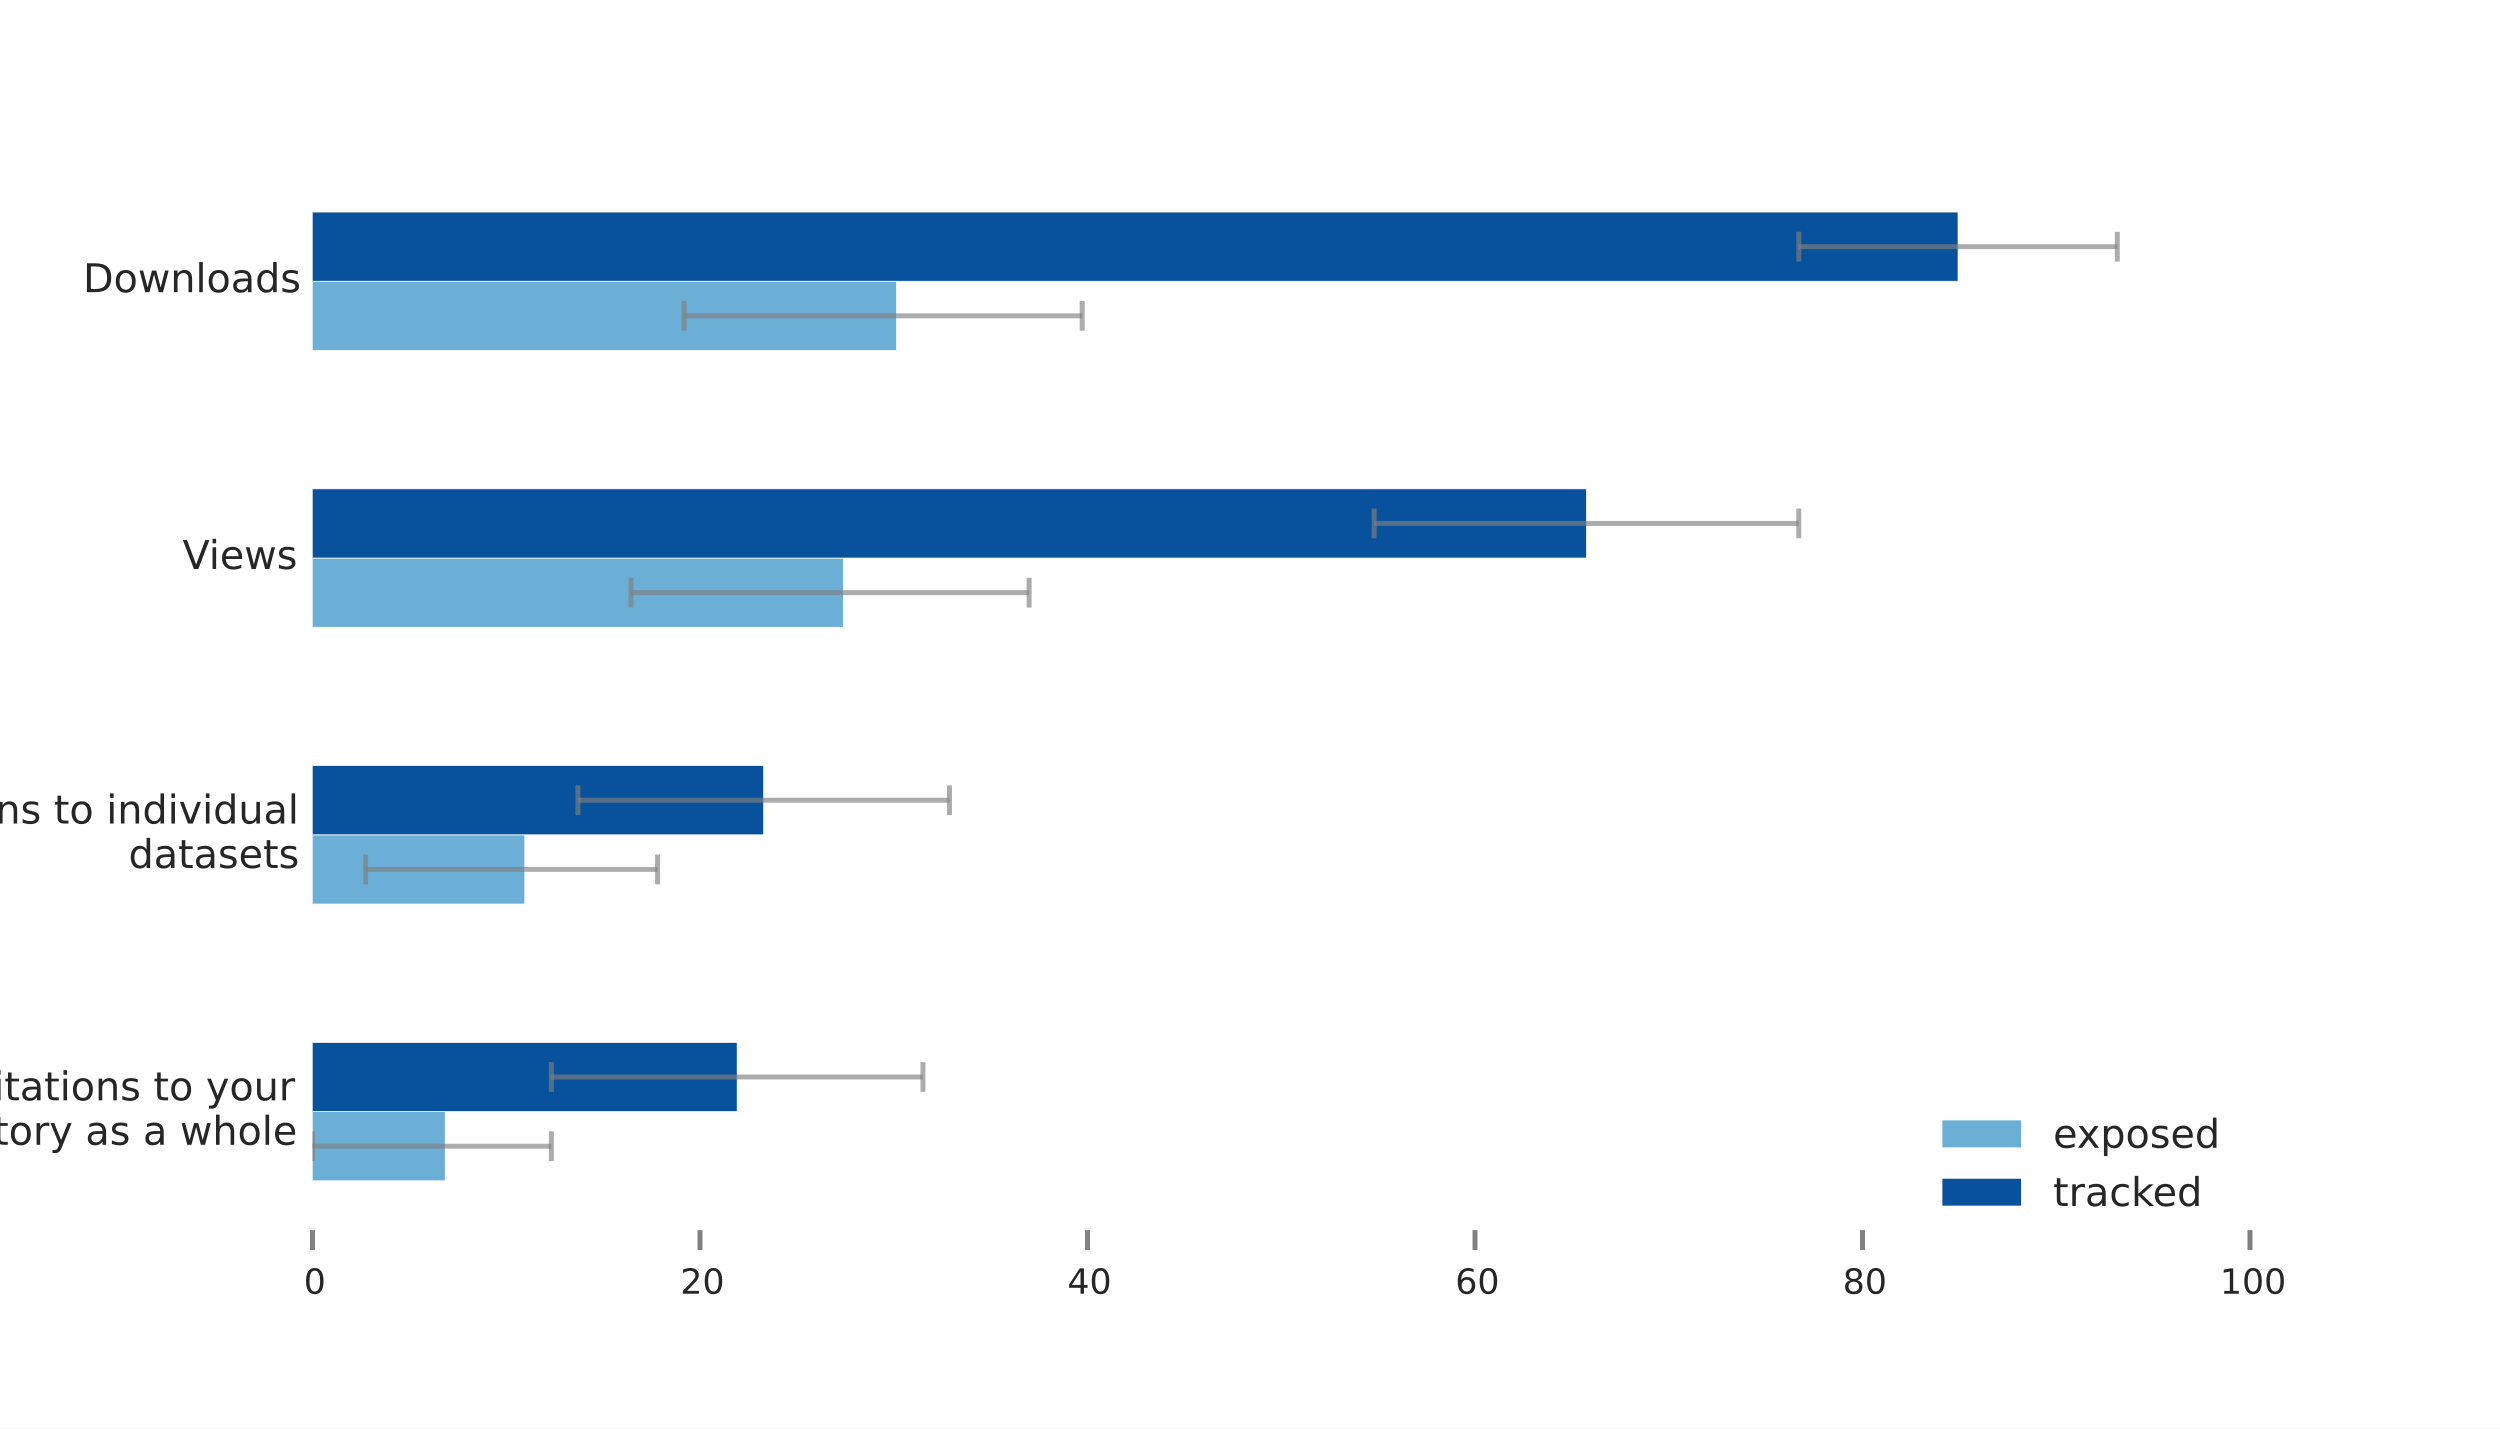
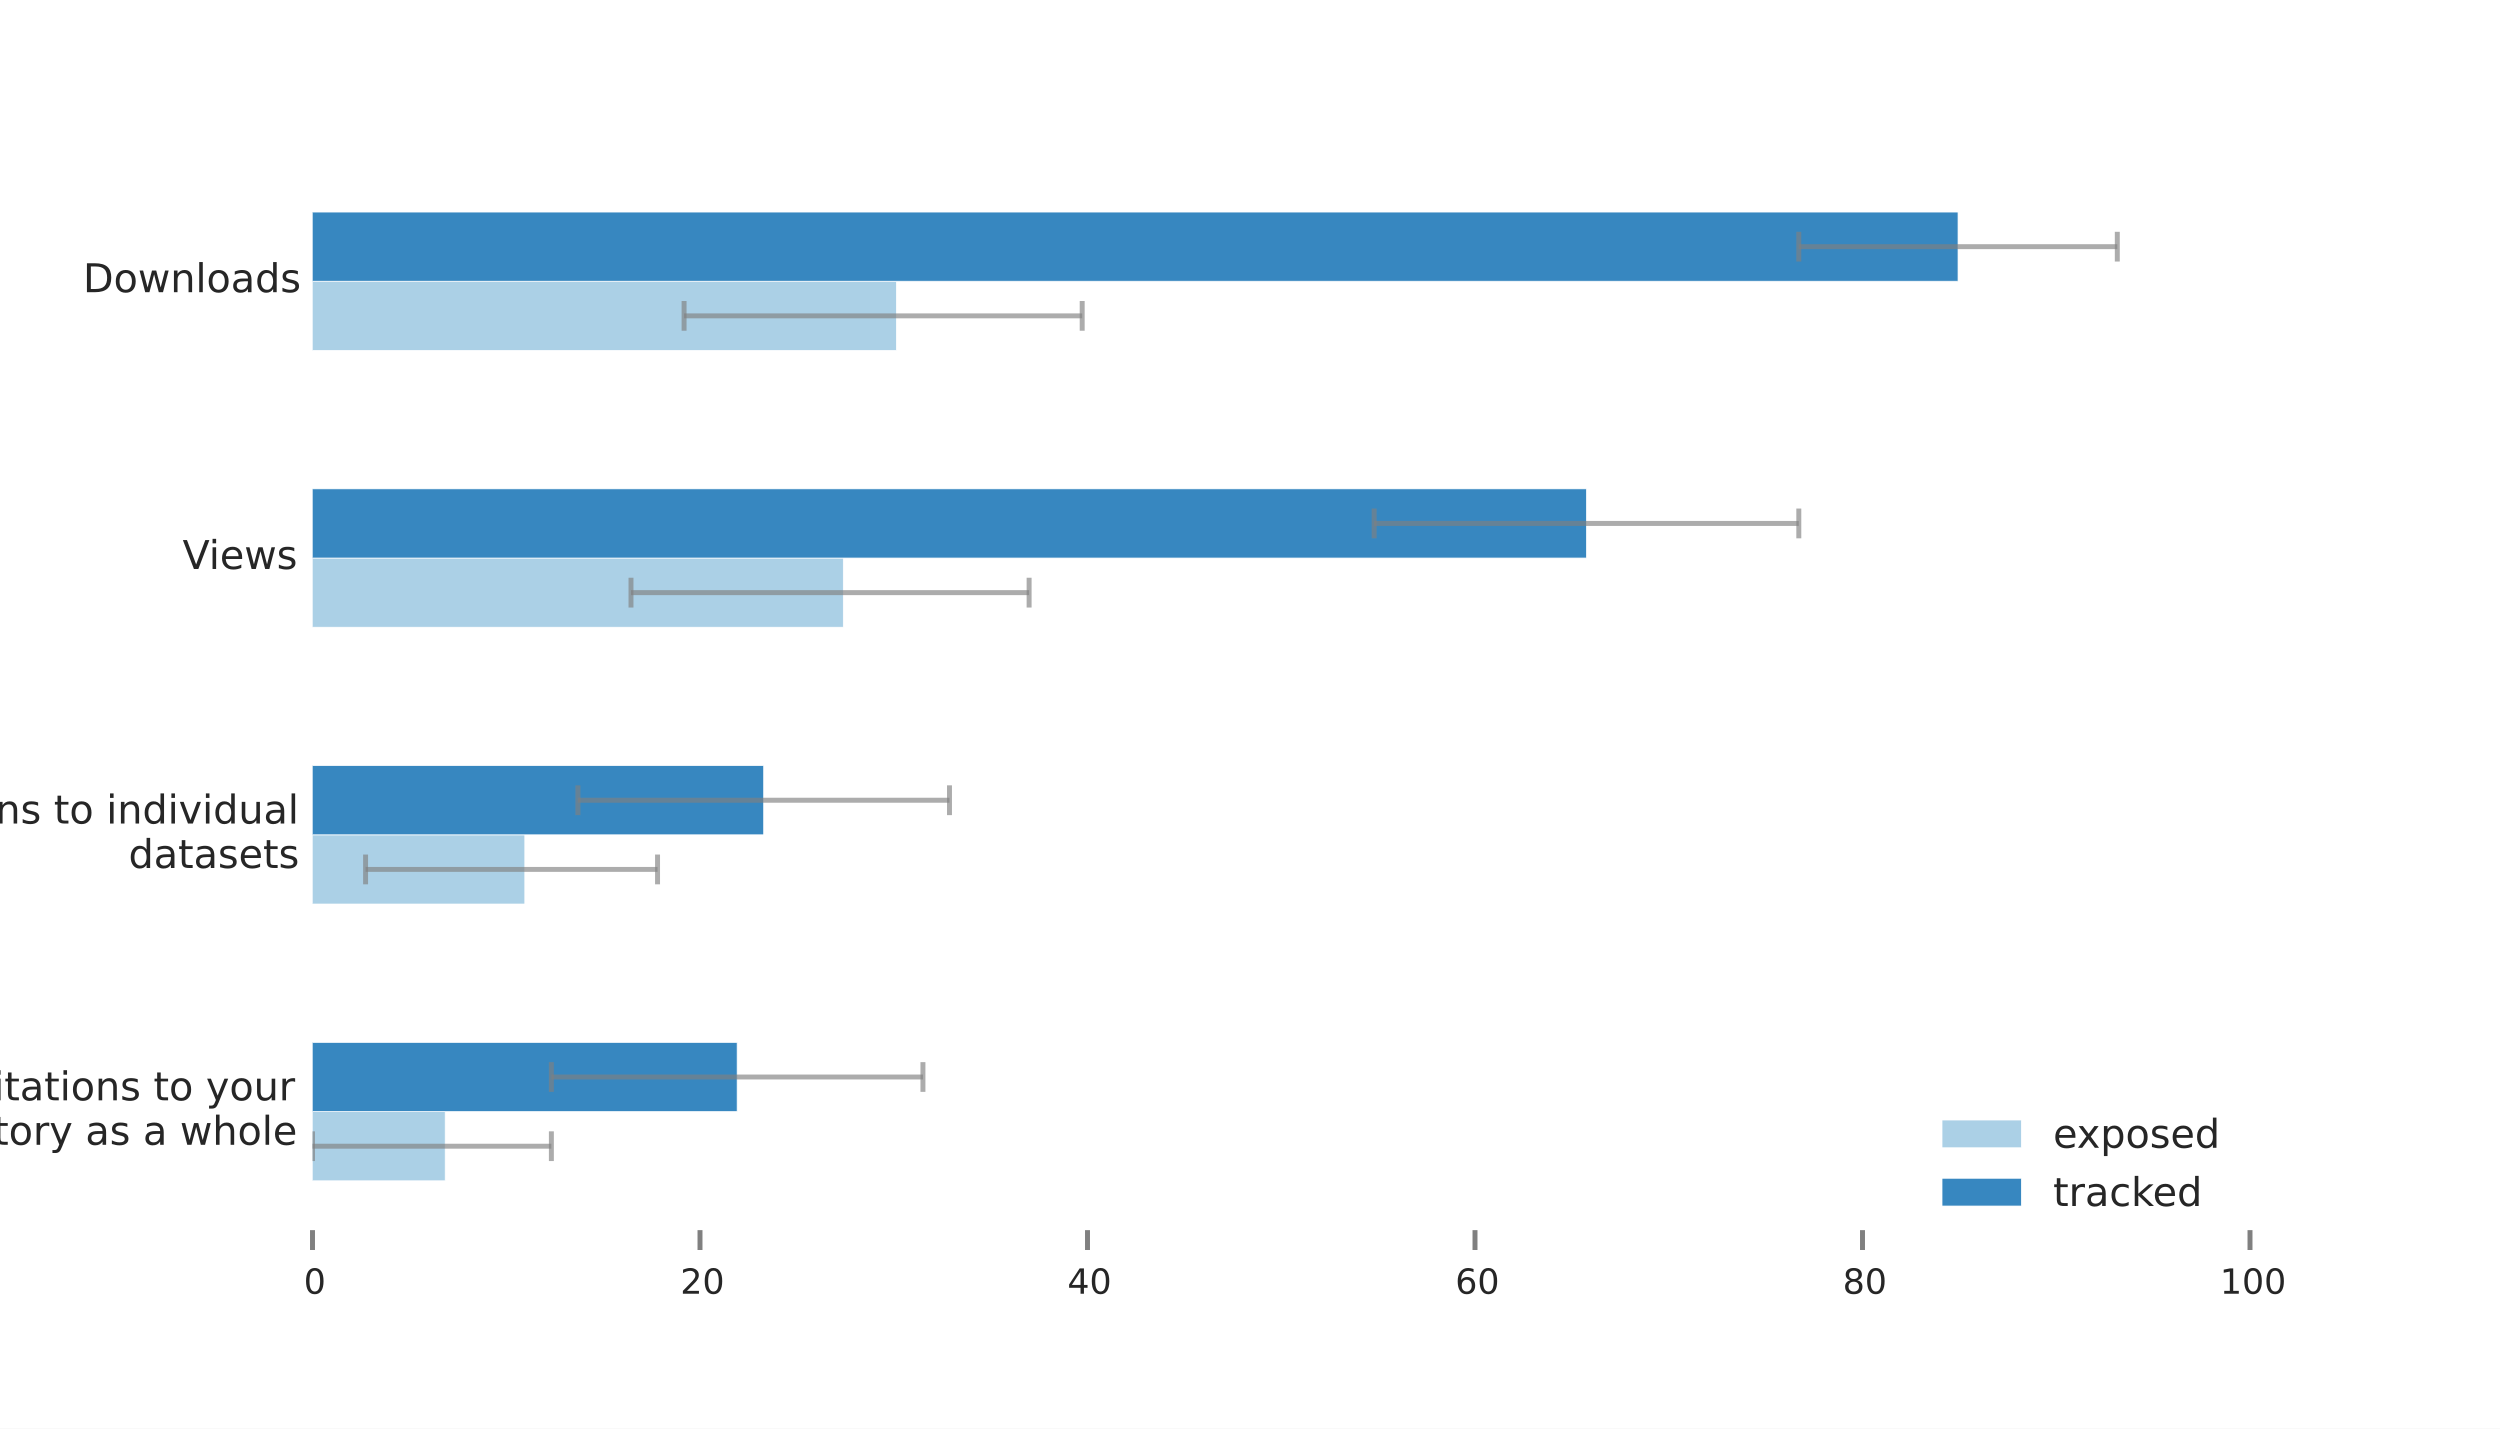
<svg xmlns="http://www.w3.org/2000/svg" xmlns:xlink="http://www.w3.org/1999/xlink" height="576pt" version="1.1" viewBox="0 0 1008 576" width="1008pt">
  <defs>
    <style type="text/css">
*{stroke-linecap:butt;stroke-linejoin:round;}
  </style>
  </defs>
  <g id="figure_1">
    <g id="patch_1">
      <path d=" M0 576 L1008 576 L1008 0 L0 0 z " style="fill:#ffffff;" />
    </g>
    <g id="axes_1">
      <g id="patch_2">
        <path d=" M126 504 L907.2 504 L907.2 57.6 L126 57.6 z " style="fill:#ffffff;" />
      </g>
      <g id="matplotlib.axis_1">
        <g id="xtick_1">
          <g id="line2d_1">
            <defs>
              <path d=" M0 0 L0 -8" id="mc4a20c3d8d" style="stroke:#808080;stroke-width:2;" />
            </defs>
            <g>
              <use style="fill:#808080;stroke:#808080;stroke-width:2;" x="126.0" xlink:href="#mc4a20c3d8d" y="504.0" />
            </g>
          </g>
          <g id="text_1">
            <defs>
              <path d=" M31.781 66.406 Q24.172 66.406 20.328 58.906 Q16.5 51.422 16.5 36.375 Q16.5 21.391 20.328 13.891 Q24.172 6.391 31.781 6.391 Q39.453 6.391 43.281 13.891 Q47.125 21.391 47.125 36.375 Q47.125 51.422 43.281 58.906 Q39.453 66.406 31.781 66.406 M31.781 74.219 Q44.047 74.219 50.516 64.516 Q56.984 54.828 56.984 36.375 Q56.984 17.969 50.516 8.266 Q44.047 -1.422 31.781 -1.422 Q19.531 -1.422 13.062 8.266 Q6.594 17.969 6.594 36.375 Q6.594 54.828 13.062 64.516 Q19.531 74.219 31.781 74.219" id="BitstreamVeraSans-Roman-30" />
            </defs>
            <g style="fill:#262626;" transform="translate(122.4727 521.6378)scale(0.14 -0.14)">
              <use xlink:href="#BitstreamVeraSans-Roman-30" />
            </g>
          </g>
        </g>
        <g id="xtick_2">
          <g id="line2d_2">
            <g>
              <use style="fill:#808080;stroke:#808080;stroke-width:2;" x="282.24" xlink:href="#mc4a20c3d8d" y="504.0" />
            </g>
          </g>
          <g id="text_2">
            <defs>
              <path d=" M19.188 8.297 L53.609 8.297 L53.609 0 L7.328 0 L7.328 8.297 Q12.938 14.109 22.625 23.891 Q32.328 33.688 34.812 36.531 Q39.547 41.844 41.422 45.531 Q43.312 49.219 43.312 52.781 Q43.312 58.594 39.234 62.25 Q35.156 65.922 28.609 65.922 Q23.969 65.922 18.812 64.312 Q13.672 62.703 7.812 59.422 L7.812 69.391 Q13.766 71.781 18.938 73 Q24.125 74.219 28.422 74.219 Q39.75 74.219 46.484 68.547 Q53.219 62.891 53.219 53.422 Q53.219 48.922 51.531 44.891 Q49.859 40.875 45.406 35.406 Q44.188 33.984 37.641 27.219 Q31.109 20.453 19.188 8.297" id="BitstreamVeraSans-Roman-32" />
            </defs>
            <g style="fill:#262626;" transform="translate(274.3103 521.6378)scale(0.14 -0.14)">
              <use xlink:href="#BitstreamVeraSans-Roman-32" />
              <use x="63.623" xlink:href="#BitstreamVeraSans-Roman-30" />
            </g>
          </g>
        </g>
        <g id="xtick_3">
          <g id="line2d_3">
            <g>
              <use style="fill:#808080;stroke:#808080;stroke-width:2;" x="438.48" xlink:href="#mc4a20c3d8d" y="504.0" />
            </g>
          </g>
          <g id="text_3">
            <defs>
              <path d=" M37.797 64.312 L12.891 25.391 L37.797 25.391 z  M35.203 72.906 L47.609 72.906 L47.609 25.391 L58.016 25.391 L58.016 17.188 L47.609 17.188 L47.609 0 L37.797 0 L37.797 17.188 L4.891 17.188 L4.891 26.703 z " id="BitstreamVeraSans-Roman-34" />
            </defs>
            <g style="fill:#262626;" transform="translate(430.3797 521.6378)scale(0.14 -0.14)">
              <use xlink:href="#BitstreamVeraSans-Roman-34" />
              <use x="63.623" xlink:href="#BitstreamVeraSans-Roman-30" />
            </g>
          </g>
        </g>
        <g id="xtick_4">
          <g id="line2d_4">
            <g>
              <use style="fill:#808080;stroke:#808080;stroke-width:2;" x="594.72" xlink:href="#mc4a20c3d8d" y="504.0" />
            </g>
          </g>
          <g id="text_4">
            <defs>
              <path d=" M33.016 40.375 Q26.375 40.375 22.484 35.828 Q18.609 31.297 18.609 23.391 Q18.609 15.531 22.484 10.953 Q26.375 6.391 33.016 6.391 Q39.656 6.391 43.531 10.953 Q47.406 15.531 47.406 23.391 Q47.406 31.297 43.531 35.828 Q39.656 40.375 33.016 40.375 M52.594 71.297 L52.594 62.312 Q48.875 64.062 45.094 64.984 Q41.312 65.922 37.594 65.922 Q27.828 65.922 22.672 59.328 Q17.531 52.734 16.797 39.406 Q19.672 43.656 24.016 45.922 Q28.375 48.188 33.594 48.188 Q44.578 48.188 50.953 41.516 Q57.328 34.859 57.328 23.391 Q57.328 12.156 50.688 5.359 Q44.047 -1.422 33.016 -1.422 Q20.359 -1.422 13.672 8.266 Q6.984 17.969 6.984 36.375 Q6.984 53.656 15.188 63.938 Q23.391 74.219 37.203 74.219 Q40.922 74.219 44.703 73.484 Q48.484 72.75 52.594 71.297" id="BitstreamVeraSans-Roman-36" />
            </defs>
            <g style="fill:#262626;" transform="translate(586.7663 521.6378)scale(0.14 -0.14)">
              <use xlink:href="#BitstreamVeraSans-Roman-36" />
              <use x="63.623" xlink:href="#BitstreamVeraSans-Roman-30" />
            </g>
          </g>
        </g>
        <g id="xtick_5">
          <g id="line2d_5">
            <g>
              <use style="fill:#808080;stroke:#808080;stroke-width:2;" x="750.96" xlink:href="#mc4a20c3d8d" y="504.0" />
            </g>
          </g>
          <g id="text_5">
            <defs>
              <path d=" M31.781 34.625 Q24.75 34.625 20.719 30.859 Q16.703 27.094 16.703 20.516 Q16.703 13.922 20.719 10.156 Q24.75 6.391 31.781 6.391 Q38.812 6.391 42.859 10.172 Q46.922 13.969 46.922 20.516 Q46.922 27.094 42.891 30.859 Q38.875 34.625 31.781 34.625 M21.922 38.812 Q15.578 40.375 12.031 44.719 Q8.5 49.078 8.5 55.328 Q8.5 64.062 14.719 69.141 Q20.953 74.219 31.781 74.219 Q42.672 74.219 48.875 69.141 Q55.078 64.062 55.078 55.328 Q55.078 49.078 51.531 44.719 Q48 40.375 41.703 38.812 Q48.828 37.156 52.797 32.312 Q56.781 27.484 56.781 20.516 Q56.781 9.906 50.312 4.234 Q43.844 -1.422 31.781 -1.422 Q19.734 -1.422 13.25 4.234 Q6.781 9.906 6.781 20.516 Q6.781 27.484 10.781 32.312 Q14.797 37.156 21.922 38.812 M18.312 54.391 Q18.312 48.734 21.844 45.562 Q25.391 42.391 31.781 42.391 Q38.141 42.391 41.719 45.562 Q45.312 48.734 45.312 54.391 Q45.312 60.062 41.719 63.234 Q38.141 66.406 31.781 66.406 Q25.391 66.406 21.844 63.234 Q18.312 60.062 18.312 54.391" id="BitstreamVeraSans-Roman-38" />
            </defs>
            <g style="fill:#262626;" transform="translate(742.992 521.6378)scale(0.14 -0.14)">
              <use xlink:href="#BitstreamVeraSans-Roman-38" />
              <use x="63.623" xlink:href="#BitstreamVeraSans-Roman-30" />
            </g>
          </g>
        </g>
        <g id="xtick_6">
          <g id="line2d_6">
            <g>
              <use style="fill:#808080;stroke:#808080;stroke-width:2;" x="907.2" xlink:href="#mc4a20c3d8d" y="504.0" />
            </g>
          </g>
          <g id="text_6">
            <defs>
              <path d=" M12.406 8.297 L28.516 8.297 L28.516 63.922 L10.984 60.406 L10.984 69.391 L28.422 72.906 L38.281 72.906 L38.281 8.297 L54.391 8.297 L54.391 0 L12.406 0 z " id="BitstreamVeraSans-Roman-31" />
            </defs>
            <g style="fill:#262626;" transform="translate(895.0725 521.6378)scale(0.14 -0.14)">
              <use xlink:href="#BitstreamVeraSans-Roman-31" />
              <use x="63.623" xlink:href="#BitstreamVeraSans-Roman-30" />
              <use x="127.246" xlink:href="#BitstreamVeraSans-Roman-30" />
            </g>
          </g>
        </g>
      </g>
      <g id="matplotlib.axis_2">
        <g id="ytick_1">
          <g id="line2d_7">
            <defs>
              <path d=" M0 0 L0 0" id="m219da94a98" style="stroke:#262626;" />
            </defs>
            <g>
              <use style="fill:#262626;stroke:#262626;" x="126.0" xlink:href="#m219da94a98" y="448.2" />
            </g>
          </g>
          <g id="text_7">
            <defs>
              <path id="BitstreamVeraSans-Roman-20" />
              <path d=" M54.891 33.016 L54.891 0 L45.906 0 L45.906 32.719 Q45.906 40.484 42.875 44.328 Q39.844 48.188 33.797 48.188 Q26.516 48.188 22.312 43.547 Q18.109 38.922 18.109 30.906 L18.109 0 L9.078 0 L9.078 54.688 L18.109 54.688 L18.109 46.188 Q21.344 51.125 25.703 53.562 Q30.078 56 35.797 56 Q45.219 56 50.047 50.172 Q54.891 44.344 54.891 33.016" id="BitstreamVeraSans-Roman-6e" />
              <path d=" M41.109 46.297 Q39.594 47.172 37.812 47.578 Q36.031 48 33.891 48 Q26.266 48 22.188 43.047 Q18.109 38.094 18.109 28.812 L18.109 0 L9.078 0 L9.078 54.688 L18.109 54.688 L18.109 46.188 Q20.953 51.172 25.484 53.578 Q30.031 56 36.531 56 Q37.453 56 38.578 55.875 Q39.703 55.766 41.062 55.516 z " id="BitstreamVeraSans-Roman-72" />
              <path d=" M30.609 48.391 Q23.391 48.391 19.188 42.75 Q14.984 37.109 14.984 27.297 Q14.984 17.484 19.156 11.844 Q23.344 6.203 30.609 6.203 Q37.797 6.203 41.984 11.859 Q46.188 17.531 46.188 27.297 Q46.188 37.016 41.984 42.703 Q37.797 48.391 30.609 48.391 M30.609 56 Q42.328 56 49.016 48.375 Q55.719 40.766 55.719 27.297 Q55.719 13.875 49.016 6.219 Q42.328 -1.422 30.609 -1.422 Q18.844 -1.422 12.172 6.219 Q5.516 13.875 5.516 27.297 Q5.516 40.766 12.172 48.375 Q18.844 56 30.609 56" id="BitstreamVeraSans-Roman-6f" />
              <path d=" M9.422 54.688 L18.406 54.688 L18.406 0 L9.422 0 z  M9.422 75.984 L18.406 75.984 L18.406 64.594 L9.422 64.594 z " id="BitstreamVeraSans-Roman-69" />
              <path d=" M32.172 -5.078 Q28.375 -14.844 24.75 -17.812 Q21.141 -20.797 15.094 -20.797 L7.906 -20.797 L7.906 -13.281 L13.188 -13.281 Q16.891 -13.281 18.938 -11.516 Q21 -9.766 23.484 -3.219 L25.094 0.875 L2.984 54.688 L12.5 54.688 L29.594 11.922 L46.688 54.688 L56.203 54.688 z " id="BitstreamVeraSans-Roman-79" />
              <path d=" M64.406 67.281 L64.406 56.891 Q59.422 61.531 53.781 63.812 Q48.141 66.109 41.797 66.109 Q29.297 66.109 22.656 58.469 Q16.016 50.828 16.016 36.375 Q16.016 21.969 22.656 14.328 Q29.297 6.688 41.797 6.688 Q48.141 6.688 53.781 8.984 Q59.422 11.281 64.406 15.922 L64.406 5.609 Q59.234 2.094 53.438 0.328 Q47.656 -1.422 41.219 -1.422 Q24.656 -1.422 15.125 8.703 Q5.609 18.844 5.609 36.375 Q5.609 53.953 15.125 64.078 Q24.656 74.219 41.219 74.219 Q47.75 74.219 53.531 72.484 Q59.328 70.75 64.406 67.281" id="BitstreamVeraSans-Roman-43" />
              <path d=" M18.312 70.219 L18.312 54.688 L36.812 54.688 L36.812 47.703 L18.312 47.703 L18.312 18.016 Q18.312 11.328 20.141 9.422 Q21.969 7.516 27.594 7.516 L36.812 7.516 L36.812 0 L27.594 0 Q17.188 0 13.234 3.875 Q9.281 7.766 9.281 18.016 L9.281 47.703 L2.688 47.703 L2.688 54.688 L9.281 54.688 L9.281 70.219 z " id="BitstreamVeraSans-Roman-74" />
              <path d=" M8.5 21.578 L8.5 54.688 L17.484 54.688 L17.484 21.922 Q17.484 14.156 20.5 10.266 Q23.531 6.391 29.594 6.391 Q36.859 6.391 41.078 11.031 Q45.312 15.672 45.312 23.688 L45.312 54.688 L54.297 54.688 L54.297 0 L45.312 0 L45.312 8.406 Q42.047 3.422 37.719 1 Q33.406 -1.422 27.688 -1.422 Q18.266 -1.422 13.375 4.438 Q8.5 10.297 8.5 21.578" id="BitstreamVeraSans-Roman-75" />
              <path d=" M34.281 27.484 Q23.391 27.484 19.188 25 Q14.984 22.516 14.984 16.5 Q14.984 11.719 18.141 8.906 Q21.297 6.109 26.703 6.109 Q34.188 6.109 38.703 11.406 Q43.219 16.703 43.219 25.484 L43.219 27.484 z  M52.203 31.203 L52.203 0 L43.219 0 L43.219 8.297 Q40.141 3.328 35.547 0.953 Q30.953 -1.422 24.312 -1.422 Q15.922 -1.422 10.953 3.297 Q6 8.016 6 15.922 Q6 25.141 12.172 29.828 Q18.359 34.516 30.609 34.516 L43.219 34.516 L43.219 35.406 Q43.219 41.609 39.141 45 Q35.062 48.391 27.688 48.391 Q23 48.391 18.547 47.266 Q14.109 46.141 10.016 43.891 L10.016 52.203 Q14.938 54.109 19.578 55.047 Q24.219 56 28.609 56 Q40.484 56 46.344 49.844 Q52.203 43.703 52.203 31.203" id="BitstreamVeraSans-Roman-61" />
              <path d=" M44.281 53.078 L44.281 44.578 Q40.484 46.531 36.375 47.5 Q32.281 48.484 27.875 48.484 Q21.188 48.484 17.844 46.438 Q14.5 44.391 14.5 40.281 Q14.5 37.156 16.891 35.375 Q19.281 33.594 26.516 31.984 L29.594 31.297 Q39.156 29.25 43.188 25.516 Q47.219 21.781 47.219 15.094 Q47.219 7.469 41.188 3.016 Q35.156 -1.422 24.609 -1.422 Q20.219 -1.422 15.453 -0.562 Q10.688 0.297 5.422 2 L5.422 11.281 Q10.406 8.688 15.234 7.391 Q20.062 6.109 24.812 6.109 Q31.156 6.109 34.562 8.281 Q37.984 10.453 37.984 14.406 Q37.984 18.062 35.516 20.016 Q33.062 21.969 24.703 23.781 L21.578 24.516 Q13.234 26.266 9.516 29.906 Q5.812 33.547 5.812 39.891 Q5.812 47.609 11.281 51.797 Q16.75 56 26.812 56 Q31.781 56 36.172 55.266 Q40.578 54.547 44.281 53.078" id="BitstreamVeraSans-Roman-73" />
            </defs>
            <g style="fill:#262626;" transform="translate(-13.8875 443.6567)scale(0.16 -0.16)">
              <use xlink:href="#BitstreamVeraSans-Roman-43" />
              <use x="69.824" xlink:href="#BitstreamVeraSans-Roman-69" />
              <use x="97.607" xlink:href="#BitstreamVeraSans-Roman-74" />
              <use x="136.816" xlink:href="#BitstreamVeraSans-Roman-61" />
              <use x="198.096" xlink:href="#BitstreamVeraSans-Roman-74" />
              <use x="237.305" xlink:href="#BitstreamVeraSans-Roman-69" />
              <use x="265.088" xlink:href="#BitstreamVeraSans-Roman-6f" />
              <use x="326.27" xlink:href="#BitstreamVeraSans-Roman-6e" />
              <use x="389.648" xlink:href="#BitstreamVeraSans-Roman-73" />
              <use x="441.748" xlink:href="#BitstreamVeraSans-Roman-20" />
              <use x="473.535" xlink:href="#BitstreamVeraSans-Roman-74" />
              <use x="512.744" xlink:href="#BitstreamVeraSans-Roman-6f" />
              <use x="573.926" xlink:href="#BitstreamVeraSans-Roman-20" />
              <use x="605.713" xlink:href="#BitstreamVeraSans-Roman-79" />
              <use x="664.893" xlink:href="#BitstreamVeraSans-Roman-6f" />
              <use x="726.074" xlink:href="#BitstreamVeraSans-Roman-75" />
              <use x="789.453" xlink:href="#BitstreamVeraSans-Roman-72" />
            </g>
            <defs>
              <path d=" M56.203 29.594 L56.203 25.203 L14.891 25.203 Q15.484 15.922 20.484 11.062 Q25.484 6.203 34.422 6.203 Q39.594 6.203 44.453 7.469 Q49.312 8.734 54.109 11.281 L54.109 2.781 Q49.266 0.734 44.188 -0.344 Q39.109 -1.422 33.891 -1.422 Q20.797 -1.422 13.156 6.188 Q5.516 13.812 5.516 26.812 Q5.516 40.234 12.766 48.109 Q20.016 56 32.328 56 Q43.359 56 49.781 48.891 Q56.203 41.797 56.203 29.594 M47.219 32.234 Q47.125 39.594 43.094 43.984 Q39.062 48.391 32.422 48.391 Q24.906 48.391 20.391 44.141 Q15.875 39.891 15.188 32.172 z " id="BitstreamVeraSans-Roman-65" />
              <path d=" M4.203 54.688 L13.188 54.688 L24.422 12.016 L35.594 54.688 L46.188 54.688 L57.422 12.016 L68.609 54.688 L77.594 54.688 L63.281 0 L52.688 0 L40.922 44.828 L29.109 0 L18.5 0 z " id="BitstreamVeraSans-Roman-77" />
              <path d=" M54.891 33.016 L54.891 0 L45.906 0 L45.906 32.719 Q45.906 40.484 42.875 44.328 Q39.844 48.188 33.797 48.188 Q26.516 48.188 22.312 43.547 Q18.109 38.922 18.109 30.906 L18.109 0 L9.078 0 L9.078 75.984 L18.109 75.984 L18.109 46.188 Q21.344 51.125 25.703 53.562 Q30.078 56 35.797 56 Q45.219 56 50.047 50.172 Q54.891 44.344 54.891 33.016" id="BitstreamVeraSans-Roman-68" />
              <path d=" M18.109 8.203 L18.109 -20.797 L9.078 -20.797 L9.078 54.688 L18.109 54.688 L18.109 46.391 Q20.953 51.266 25.266 53.625 Q29.594 56 35.594 56 Q45.562 56 51.781 48.094 Q58.016 40.188 58.016 27.297 Q58.016 14.406 51.781 6.484 Q45.562 -1.422 35.594 -1.422 Q29.594 -1.422 25.266 0.953 Q20.953 3.328 18.109 8.203 M48.688 27.297 Q48.688 37.203 44.609 42.844 Q40.531 48.484 33.406 48.484 Q26.266 48.484 22.188 42.844 Q18.109 37.203 18.109 27.297 Q18.109 17.391 22.188 11.75 Q26.266 6.109 33.406 6.109 Q40.531 6.109 44.609 11.75 Q48.688 17.391 48.688 27.297" id="BitstreamVeraSans-Roman-70" />
              <path d=" M9.422 75.984 L18.406 75.984 L18.406 0 L9.422 0 z " id="BitstreamVeraSans-Roman-6c" />
            </defs>
            <g style="fill:#262626;" transform="translate(-51.5525 461.5732)scale(0.16 -0.16)">
              <use xlink:href="#BitstreamVeraSans-Roman-72" />
              <use x="38.863" xlink:href="#BitstreamVeraSans-Roman-65" />
              <use x="100.387" xlink:href="#BitstreamVeraSans-Roman-70" />
              <use x="163.863" xlink:href="#BitstreamVeraSans-Roman-6f" />
              <use x="225.045" xlink:href="#BitstreamVeraSans-Roman-73" />
              <use x="277.145" xlink:href="#BitstreamVeraSans-Roman-69" />
              <use x="304.928" xlink:href="#BitstreamVeraSans-Roman-74" />
              <use x="344.137" xlink:href="#BitstreamVeraSans-Roman-6f" />
              <use x="405.318" xlink:href="#BitstreamVeraSans-Roman-72" />
              <use x="446.432" xlink:href="#BitstreamVeraSans-Roman-79" />
              <use x="505.611" xlink:href="#BitstreamVeraSans-Roman-20" />
              <use x="537.398" xlink:href="#BitstreamVeraSans-Roman-61" />
              <use x="598.678" xlink:href="#BitstreamVeraSans-Roman-73" />
              <use x="650.777" xlink:href="#BitstreamVeraSans-Roman-20" />
              <use x="682.564" xlink:href="#BitstreamVeraSans-Roman-61" />
              <use x="743.844" xlink:href="#BitstreamVeraSans-Roman-20" />
              <use x="775.631" xlink:href="#BitstreamVeraSans-Roman-77" />
              <use x="857.418" xlink:href="#BitstreamVeraSans-Roman-68" />
              <use x="920.797" xlink:href="#BitstreamVeraSans-Roman-6f" />
              <use x="981.979" xlink:href="#BitstreamVeraSans-Roman-6c" />
              <use x="1009.762" xlink:href="#BitstreamVeraSans-Roman-65" />
            </g>
          </g>
        </g>
        <g id="ytick_2">
          <g id="line2d_8">
            <g>
              <use style="fill:#262626;stroke:#262626;" x="126.0" xlink:href="#m219da94a98" y="336.6" />
            </g>
          </g>
          <g id="text_8">
            <defs>
              <path d=" M2.984 54.688 L12.5 54.688 L29.594 8.797 L46.688 54.688 L56.203 54.688 L35.688 0 L23.484 0 z " id="BitstreamVeraSans-Roman-76" />
              <path d=" M45.406 46.391 L45.406 75.984 L54.391 75.984 L54.391 0 L45.406 0 L45.406 8.203 Q42.578 3.328 38.25 0.953 Q33.938 -1.422 27.875 -1.422 Q17.969 -1.422 11.734 6.484 Q5.516 14.406 5.516 27.297 Q5.516 40.188 11.734 48.094 Q17.969 56 27.875 56 Q33.938 56 38.25 53.625 Q42.578 51.266 45.406 46.391 M14.797 27.297 Q14.797 17.391 18.875 11.75 Q22.953 6.109 30.078 6.109 Q37.203 6.109 41.297 11.75 Q45.406 17.391 45.406 27.297 Q45.406 37.203 41.297 42.844 Q37.203 48.484 30.078 48.484 Q22.953 48.484 18.875 42.844 Q14.797 37.203 14.797 27.297" id="BitstreamVeraSans-Roman-64" />
            </defs>
            <g style="fill:#262626;" transform="translate(-54.06 332.0568)scale(0.16 -0.16)">
              <use xlink:href="#BitstreamVeraSans-Roman-43" />
              <use x="69.824" xlink:href="#BitstreamVeraSans-Roman-69" />
              <use x="97.607" xlink:href="#BitstreamVeraSans-Roman-74" />
              <use x="136.816" xlink:href="#BitstreamVeraSans-Roman-61" />
              <use x="198.096" xlink:href="#BitstreamVeraSans-Roman-74" />
              <use x="237.305" xlink:href="#BitstreamVeraSans-Roman-69" />
              <use x="265.088" xlink:href="#BitstreamVeraSans-Roman-6f" />
              <use x="326.27" xlink:href="#BitstreamVeraSans-Roman-6e" />
              <use x="389.648" xlink:href="#BitstreamVeraSans-Roman-73" />
              <use x="441.748" xlink:href="#BitstreamVeraSans-Roman-20" />
              <use x="473.535" xlink:href="#BitstreamVeraSans-Roman-74" />
              <use x="512.744" xlink:href="#BitstreamVeraSans-Roman-6f" />
              <use x="573.926" xlink:href="#BitstreamVeraSans-Roman-20" />
              <use x="605.713" xlink:href="#BitstreamVeraSans-Roman-69" />
              <use x="633.496" xlink:href="#BitstreamVeraSans-Roman-6e" />
              <use x="696.875" xlink:href="#BitstreamVeraSans-Roman-64" />
              <use x="760.352" xlink:href="#BitstreamVeraSans-Roman-69" />
              <use x="788.135" xlink:href="#BitstreamVeraSans-Roman-76" />
              <use x="847.314" xlink:href="#BitstreamVeraSans-Roman-69" />
              <use x="875.098" xlink:href="#BitstreamVeraSans-Roman-64" />
              <use x="938.574" xlink:href="#BitstreamVeraSans-Roman-75" />
              <use x="1001.953" xlink:href="#BitstreamVeraSans-Roman-61" />
              <use x="1063.232" xlink:href="#BitstreamVeraSans-Roman-6c" />
            </g>
            <g style="fill:#262626;" transform="translate(51.835 349.9733)scale(0.16 -0.16)">
              <use xlink:href="#BitstreamVeraSans-Roman-64" />
              <use x="63.477" xlink:href="#BitstreamVeraSans-Roman-61" />
              <use x="124.756" xlink:href="#BitstreamVeraSans-Roman-74" />
              <use x="163.965" xlink:href="#BitstreamVeraSans-Roman-61" />
              <use x="225.244" xlink:href="#BitstreamVeraSans-Roman-73" />
              <use x="277.344" xlink:href="#BitstreamVeraSans-Roman-65" />
              <use x="338.867" xlink:href="#BitstreamVeraSans-Roman-74" />
              <use x="378.076" xlink:href="#BitstreamVeraSans-Roman-73" />
            </g>
          </g>
        </g>
        <g id="ytick_3">
          <g id="line2d_9">
            <g>
              <use style="fill:#262626;stroke:#262626;" x="126.0" xlink:href="#m219da94a98" y="225.0" />
            </g>
          </g>
          <g id="text_9">
            <defs>
              <path d=" M28.609 0 L0.781 72.906 L11.078 72.906 L34.188 11.531 L57.328 72.906 L67.578 72.906 L39.797 0 z " id="BitstreamVeraSans-Roman-56" />
            </defs>
            <g style="fill:#262626;" transform="translate(73.61 229.415)scale(0.16 -0.16)">
              <use xlink:href="#BitstreamVeraSans-Roman-56" />
              <use x="66.158" xlink:href="#BitstreamVeraSans-Roman-69" />
              <use x="93.941" xlink:href="#BitstreamVeraSans-Roman-65" />
              <use x="155.465" xlink:href="#BitstreamVeraSans-Roman-77" />
              <use x="237.252" xlink:href="#BitstreamVeraSans-Roman-73" />
            </g>
          </g>
        </g>
        <g id="ytick_4">
          <g id="line2d_10">
            <g>
              <use style="fill:#262626;stroke:#262626;" x="126.0" xlink:href="#m219da94a98" y="113.4" />
            </g>
          </g>
          <g id="text_10">
            <defs>
              <path d=" M19.672 64.797 L19.672 8.109 L31.594 8.109 Q46.688 8.109 53.688 14.938 Q60.688 21.781 60.688 36.531 Q60.688 51.172 53.688 57.984 Q46.688 64.797 31.594 64.797 z  M9.812 72.906 L30.078 72.906 Q51.266 72.906 61.172 64.094 Q71.094 55.281 71.094 36.531 Q71.094 17.672 61.125 8.828 Q51.172 0 30.078 0 L9.812 0 z " id="BitstreamVeraSans-Roman-44" />
            </defs>
            <g style="fill:#262626;" transform="translate(33.4825 117.815)scale(0.16 -0.16)">
              <use xlink:href="#BitstreamVeraSans-Roman-44" />
              <use x="77.002" xlink:href="#BitstreamVeraSans-Roman-6f" />
              <use x="138.184" xlink:href="#BitstreamVeraSans-Roman-77" />
              <use x="219.971" xlink:href="#BitstreamVeraSans-Roman-6e" />
              <use x="283.35" xlink:href="#BitstreamVeraSans-Roman-6c" />
              <use x="311.133" xlink:href="#BitstreamVeraSans-Roman-6f" />
              <use x="372.314" xlink:href="#BitstreamVeraSans-Roman-61" />
              <use x="433.594" xlink:href="#BitstreamVeraSans-Roman-64" />
              <use x="497.07" xlink:href="#BitstreamVeraSans-Roman-73" />
            </g>
          </g>
        </g>
      </g>
      <g id="patch_3">
-         <path clip-path="url(#p708c181e55)" d=" M126 476.1 L179.507 476.1 L179.507 448.2 L126 448.2 z " style="fill:#6baed6;stroke:#ffffff;stroke-linejoin:miter;stroke-width:0.3;" />
+         <path clip-path="url(#p708c181e55)" d=" M126 476.1 L179.507 476.1 L179.507 448.2 L126 448.2 z " style="fill:#abd0e6;stroke:#ffffff;stroke-linejoin:miter;stroke-width:0.3;" />
      </g>
      <g id="patch_4">
-         <path clip-path="url(#p708c181e55)" d=" M126 364.5 L211.611 364.5 L211.611 336.6 L126 336.6 z " style="fill:#6baed6;stroke:#ffffff;stroke-linejoin:miter;stroke-width:0.3;" />
+         <path clip-path="url(#p708c181e55)" d=" M126 364.5 L211.611 364.5 L211.611 336.6 L126 336.6 z " style="fill:#abd0e6;stroke:#ffffff;stroke-linejoin:miter;stroke-width:0.3;" />
      </g>
      <g id="patch_5">
-         <path clip-path="url(#p708c181e55)" d=" M126 252.9 L340.027 252.9 L340.027 225 L126 225 z " style="fill:#6baed6;stroke:#ffffff;stroke-linejoin:miter;stroke-width:0.3;" />
+         <path clip-path="url(#p708c181e55)" d=" M126 252.9 L340.027 252.9 L340.027 225 L126 225 z " style="fill:#abd0e6;stroke:#ffffff;stroke-linejoin:miter;stroke-width:0.3;" />
      </g>
      <g id="patch_6">
-         <path clip-path="url(#p708c181e55)" d=" M126 141.3 L361.43 141.3 L361.43 113.4 L126 113.4 z " style="fill:#6baed6;stroke:#ffffff;stroke-linejoin:miter;stroke-width:0.3;" />
+         <path clip-path="url(#p708c181e55)" d=" M126 141.3 L361.43 141.3 L361.43 113.4 L126 113.4 z " style="fill:#abd0e6;stroke:#ffffff;stroke-linejoin:miter;stroke-width:0.3;" />
      </g>
      <g id="patch_7">
-         <path clip-path="url(#p708c181e55)" d=" M126 448.2 L297.222 448.2 L297.222 420.3 L126 420.3 z " style="fill:#08519c;stroke:#ffffff;stroke-linejoin:miter;stroke-width:0.3;" />
+         <path clip-path="url(#p708c181e55)" d=" M126 448.2 L297.222 448.2 L297.222 420.3 L126 420.3 z " style="fill:#3787c0;stroke:#ffffff;stroke-linejoin:miter;stroke-width:0.3;" />
      </g>
      <g id="patch_8">
-         <path clip-path="url(#p708c181e55)" d=" M126 336.6 L307.923 336.6 L307.923 308.7 L126 308.7 z " style="fill:#08519c;stroke:#ffffff;stroke-linejoin:miter;stroke-width:0.3;" />
+         <path clip-path="url(#p708c181e55)" d=" M126 336.6 L307.923 336.6 L307.923 308.7 L126 308.7 z " style="fill:#3787c0;stroke:#ffffff;stroke-linejoin:miter;stroke-width:0.3;" />
      </g>
      <g id="patch_9">
-         <path clip-path="url(#p708c181e55)" d=" M126 225 L639.666 225 L639.666 197.1 L126 197.1 z " style="fill:#08519c;stroke:#ffffff;stroke-linejoin:miter;stroke-width:0.3;" />
+         <path clip-path="url(#p708c181e55)" d=" M126 225 L639.666 225 L639.666 197.1 L126 197.1 z " style="fill:#3787c0;stroke:#ffffff;stroke-linejoin:miter;stroke-width:0.3;" />
      </g>
      <g id="patch_10">
-         <path clip-path="url(#p708c181e55)" d=" M126 113.4 L789.485 113.4 L789.485 85.5 L126 85.5 z " style="fill:#08519c;stroke:#ffffff;stroke-linejoin:miter;stroke-width:0.3;" />
+         <path clip-path="url(#p708c181e55)" d=" M126 113.4 L789.485 113.4 L789.485 85.5 L126 85.5 z " style="fill:#3787c0;stroke:#ffffff;stroke-linejoin:miter;stroke-width:0.3;" />
      </g>
      <g id="LineCollection_1">
        <defs>
          <path d=" M222.312 -141.75 L372.132 -141.75" id="C0_0_3b46c0de90" />
          <path d=" M233.014 -253.35 L382.833 -253.35" id="C0_1_68edc1be01" />
          <path d=" M554.055 -364.95 L725.277 -364.95" id="C0_2_36df0bb61a" />
          <path d=" M725.277 -476.55 L853.693 -476.55" id="C0_3_d89e2b353a" />
        </defs>
        <g clip-path="url(#p708c181e55)">
          <use style="fill:none;stroke:#808080;stroke-opacity:0.65;stroke-width:2.0;" x="0.0" xlink:href="#C0_0_3b46c0de90" y="576.0" />
        </g>
        <g clip-path="url(#p708c181e55)">
          <use style="fill:none;stroke:#808080;stroke-opacity:0.65;stroke-width:2.0;" x="0.0" xlink:href="#C0_1_68edc1be01" y="576.0" />
        </g>
        <g clip-path="url(#p708c181e55)">
          <use style="fill:none;stroke:#808080;stroke-opacity:0.65;stroke-width:2.0;" x="0.0" xlink:href="#C0_2_36df0bb61a" y="576.0" />
        </g>
        <g clip-path="url(#p708c181e55)">
          <use style="fill:none;stroke:#808080;stroke-opacity:0.65;stroke-width:2.0;" x="0.0" xlink:href="#C0_3_d89e2b353a" y="576.0" />
        </g>
      </g>
      <g id="LineCollection_2">
        <defs>
          <path d=" M126 -113.85 L222.312 -113.85" id="C1_0_f6c553b790" />
          <path d=" M147.403 -225.45 L265.118 -225.45" id="C1_1_c8087a3af4" />
          <path d=" M254.416 -337.05 L414.937 -337.05" id="C1_2_715abc3c7e" />
          <path d=" M275.819 -448.65 L436.34 -448.65" id="C1_3_2110cfbed6" />
        </defs>
        <g clip-path="url(#p708c181e55)">
          <use style="fill:none;stroke:#808080;stroke-opacity:0.65;stroke-width:2.0;" x="0.0" xlink:href="#C1_0_f6c553b790" y="576.0" />
        </g>
        <g clip-path="url(#p708c181e55)">
          <use style="fill:none;stroke:#808080;stroke-opacity:0.65;stroke-width:2.0;" x="0.0" xlink:href="#C1_1_c8087a3af4" y="576.0" />
        </g>
        <g clip-path="url(#p708c181e55)">
          <use style="fill:none;stroke:#808080;stroke-opacity:0.65;stroke-width:2.0;" x="0.0" xlink:href="#C1_2_715abc3c7e" y="576.0" />
        </g>
        <g clip-path="url(#p708c181e55)">
          <use style="fill:none;stroke:#808080;stroke-opacity:0.65;stroke-width:2.0;" x="0.0" xlink:href="#C1_3_2110cfbed6" y="576.0" />
        </g>
      </g>
      <g id="line2d_11">
        <defs>
          <path d=" M0 6 L0 -6" id="mf94859aa82" style="stroke:#808080;stroke-width:2;" />
        </defs>
        <g clip-path="url(#p708c181e55)">
          <use style="fill:#808080;opacity:0.65;stroke:#808080;stroke-width:2;" x="222.312" xlink:href="#mf94859aa82" y="434.25" />
          <use style="fill:#808080;opacity:0.65;stroke:#808080;stroke-width:2;" x="233.014" xlink:href="#mf94859aa82" y="322.65" />
          <use style="fill:#808080;opacity:0.65;stroke:#808080;stroke-width:2;" x="554.055" xlink:href="#mf94859aa82" y="211.05" />
          <use style="fill:#808080;opacity:0.65;stroke:#808080;stroke-width:2;" x="725.277" xlink:href="#mf94859aa82" y="99.45" />
        </g>
      </g>
      <g id="line2d_12">
        <g clip-path="url(#p708c181e55)">
          <use style="fill:#808080;opacity:0.65;stroke:#808080;stroke-width:2;" x="372.132" xlink:href="#mf94859aa82" y="434.25" />
          <use style="fill:#808080;opacity:0.65;stroke:#808080;stroke-width:2;" x="382.833" xlink:href="#mf94859aa82" y="322.65" />
          <use style="fill:#808080;opacity:0.65;stroke:#808080;stroke-width:2;" x="725.277" xlink:href="#mf94859aa82" y="211.05" />
          <use style="fill:#808080;opacity:0.65;stroke:#808080;stroke-width:2;" x="853.693" xlink:href="#mf94859aa82" y="99.45" />
        </g>
      </g>
      <g id="line2d_13">
        <g clip-path="url(#p708c181e55)">
          <use style="fill:#808080;opacity:0.65;stroke:#808080;stroke-width:2;" x="126.0" xlink:href="#mf94859aa82" y="462.15" />
          <use style="fill:#808080;opacity:0.65;stroke:#808080;stroke-width:2;" x="147.403" xlink:href="#mf94859aa82" y="350.55" />
          <use style="fill:#808080;opacity:0.65;stroke:#808080;stroke-width:2;" x="254.416" xlink:href="#mf94859aa82" y="238.95" />
          <use style="fill:#808080;opacity:0.65;stroke:#808080;stroke-width:2;" x="275.819" xlink:href="#mf94859aa82" y="127.35" />
        </g>
      </g>
      <g id="line2d_14">
        <g clip-path="url(#p708c181e55)">
          <use style="fill:#808080;opacity:0.65;stroke:#808080;stroke-width:2;" x="222.312" xlink:href="#mf94859aa82" y="462.15" />
          <use style="fill:#808080;opacity:0.65;stroke:#808080;stroke-width:2;" x="265.118" xlink:href="#mf94859aa82" y="350.55" />
          <use style="fill:#808080;opacity:0.65;stroke:#808080;stroke-width:2;" x="414.937" xlink:href="#mf94859aa82" y="238.95" />
          <use style="fill:#808080;opacity:0.65;stroke:#808080;stroke-width:2;" x="436.34" xlink:href="#mf94859aa82" y="127.35" />
        </g>
      </g>
      <g id="patch_11">
        <path d=" M126 504 L907.2 504" style="fill:none;" />
      </g>
      <g id="legend_1">
        <g id="patch_12">
-           <path d=" M783.018 462.788 L815.018 462.788 L815.018 451.588 L783.018 451.588 z " style="fill:#6baed6;stroke:#ffffff;stroke-linejoin:miter;stroke-width:0.3;" />
+           <path d=" M783.018 462.788 L815.018 462.788 L815.018 451.588 L783.018 451.588 z " style="fill:#abd0e6;stroke:#ffffff;stroke-linejoin:miter;stroke-width:0.3;" />
        </g>
        <g id="text_11">
          <defs>
            <path d=" M54.891 54.688 L35.109 28.078 L55.906 0 L45.312 0 L29.391 21.484 L13.484 0 L2.875 0 L24.125 28.609 L4.688 54.688 L15.281 54.688 L29.781 35.203 L44.281 54.688 z " id="BitstreamVeraSans-Roman-78" />
          </defs>
          <g style="fill:#262626;" transform="translate(827.8175 462.7875)scale(0.16 -0.16)">
            <use xlink:href="#BitstreamVeraSans-Roman-65" />
            <use x="59.773" xlink:href="#BitstreamVeraSans-Roman-78" />
            <use x="118.953" xlink:href="#BitstreamVeraSans-Roman-70" />
            <use x="182.43" xlink:href="#BitstreamVeraSans-Roman-6f" />
            <use x="243.611" xlink:href="#BitstreamVeraSans-Roman-73" />
            <use x="295.711" xlink:href="#BitstreamVeraSans-Roman-65" />
            <use x="357.234" xlink:href="#BitstreamVeraSans-Roman-64" />
          </g>
        </g>
        <g id="patch_13">
-           <path d=" M783.018 486.272 L815.018 486.272 L815.018 475.072 L783.018 475.072 z " style="fill:#08519c;stroke:#ffffff;stroke-linejoin:miter;stroke-width:0.3;" />
+           <path d=" M783.018 486.272 L815.018 486.272 L815.018 475.072 L783.018 475.072 z " style="fill:#3787c0;stroke:#ffffff;stroke-linejoin:miter;stroke-width:0.3;" />
        </g>
        <g id="text_12">
          <defs>
            <path d=" M48.781 52.594 L48.781 44.188 Q44.969 46.297 41.141 47.344 Q37.312 48.391 33.406 48.391 Q24.656 48.391 19.812 42.844 Q14.984 37.312 14.984 27.297 Q14.984 17.281 19.812 11.734 Q24.656 6.203 33.406 6.203 Q37.312 6.203 41.141 7.25 Q44.969 8.297 48.781 10.406 L48.781 2.094 Q45.016 0.344 40.984 -0.531 Q36.969 -1.422 32.422 -1.422 Q20.062 -1.422 12.781 6.344 Q5.516 14.109 5.516 27.297 Q5.516 40.672 12.859 48.328 Q20.219 56 33.016 56 Q37.156 56 41.109 55.141 Q45.062 54.297 48.781 52.594" id="BitstreamVeraSans-Roman-63" />
            <path d=" M9.078 75.984 L18.109 75.984 L18.109 31.109 L44.922 54.688 L56.391 54.688 L27.391 29.109 L57.625 0 L45.906 0 L18.109 26.703 L18.109 0 L9.078 0 z " id="BitstreamVeraSans-Roman-6b" />
          </defs>
          <g style="fill:#262626;" transform="translate(827.8175 486.2725)scale(0.16 -0.16)">
            <use xlink:href="#BitstreamVeraSans-Roman-74" />
            <use x="39.209" xlink:href="#BitstreamVeraSans-Roman-72" />
            <use x="80.322" xlink:href="#BitstreamVeraSans-Roman-61" />
            <use x="141.602" xlink:href="#BitstreamVeraSans-Roman-63" />
            <use x="196.582" xlink:href="#BitstreamVeraSans-Roman-6b" />
            <use x="250.867" xlink:href="#BitstreamVeraSans-Roman-65" />
            <use x="312.391" xlink:href="#BitstreamVeraSans-Roman-64" />
          </g>
        </g>
      </g>
    </g>
  </g>
  <defs>
    <clipPath id="p708c181e55">
      <rect height="446.4" width="781.2" x="126.0" y="57.6" />
    </clipPath>
  </defs>
</svg>
